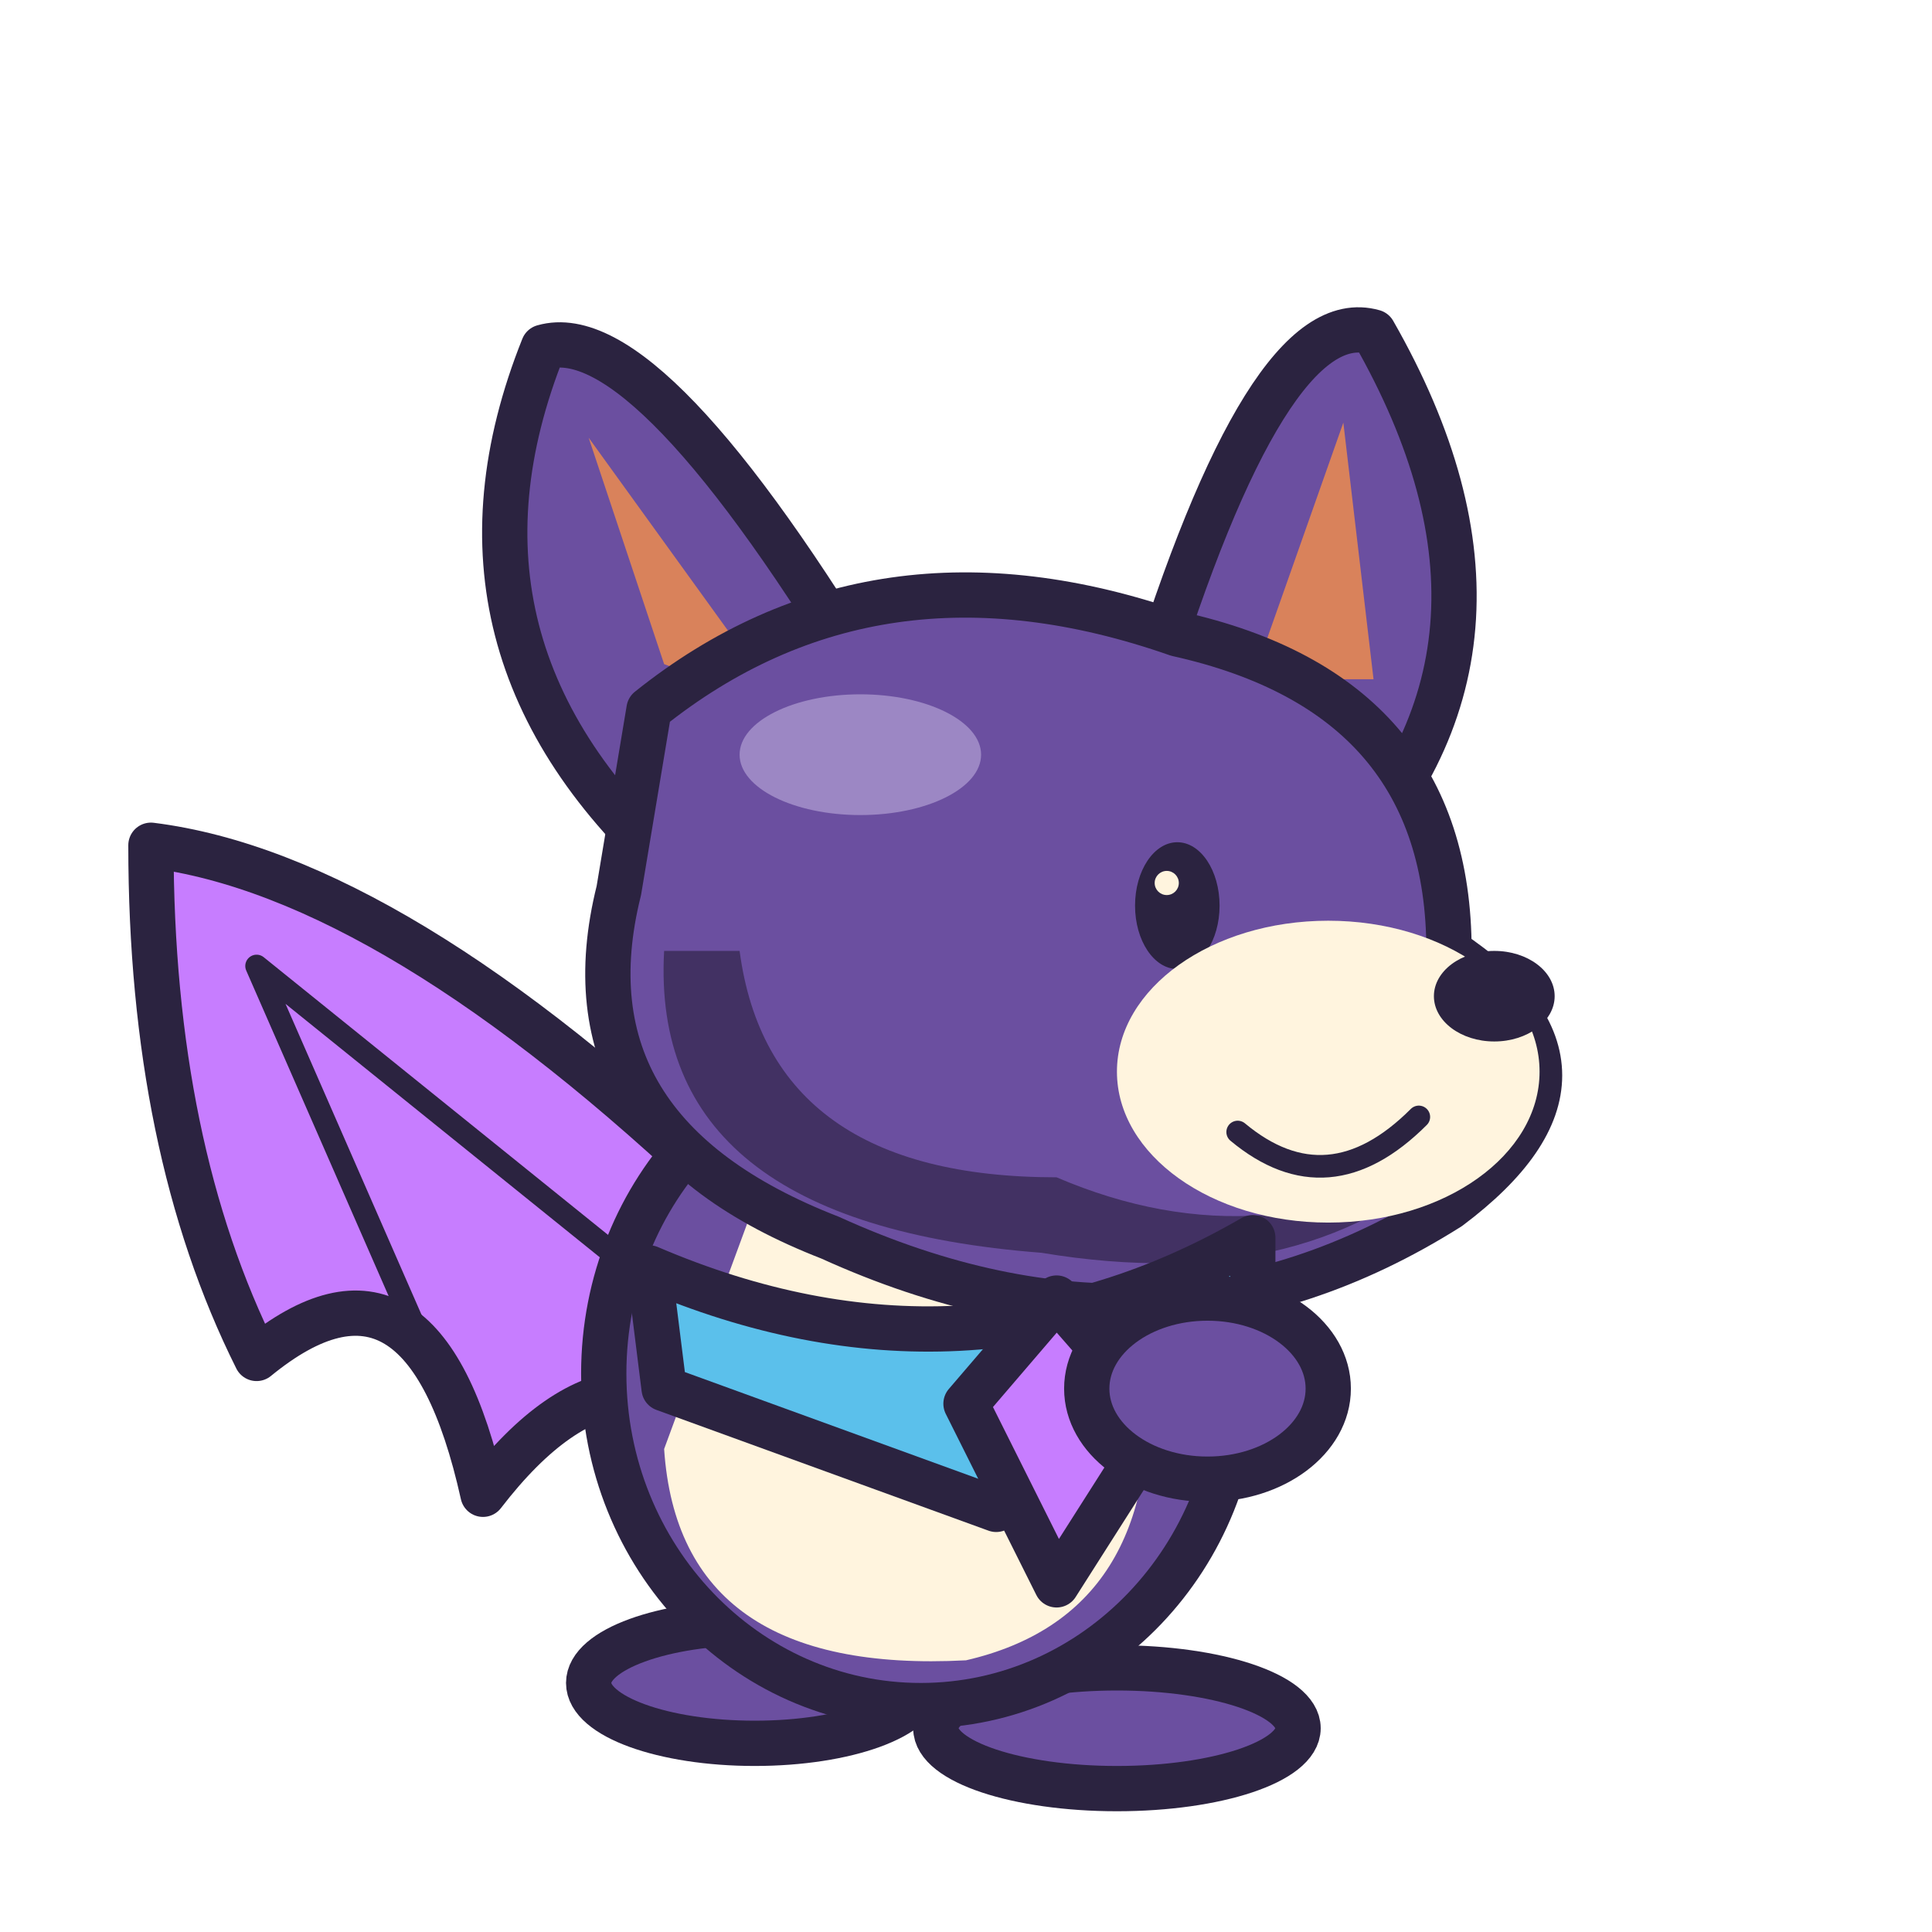
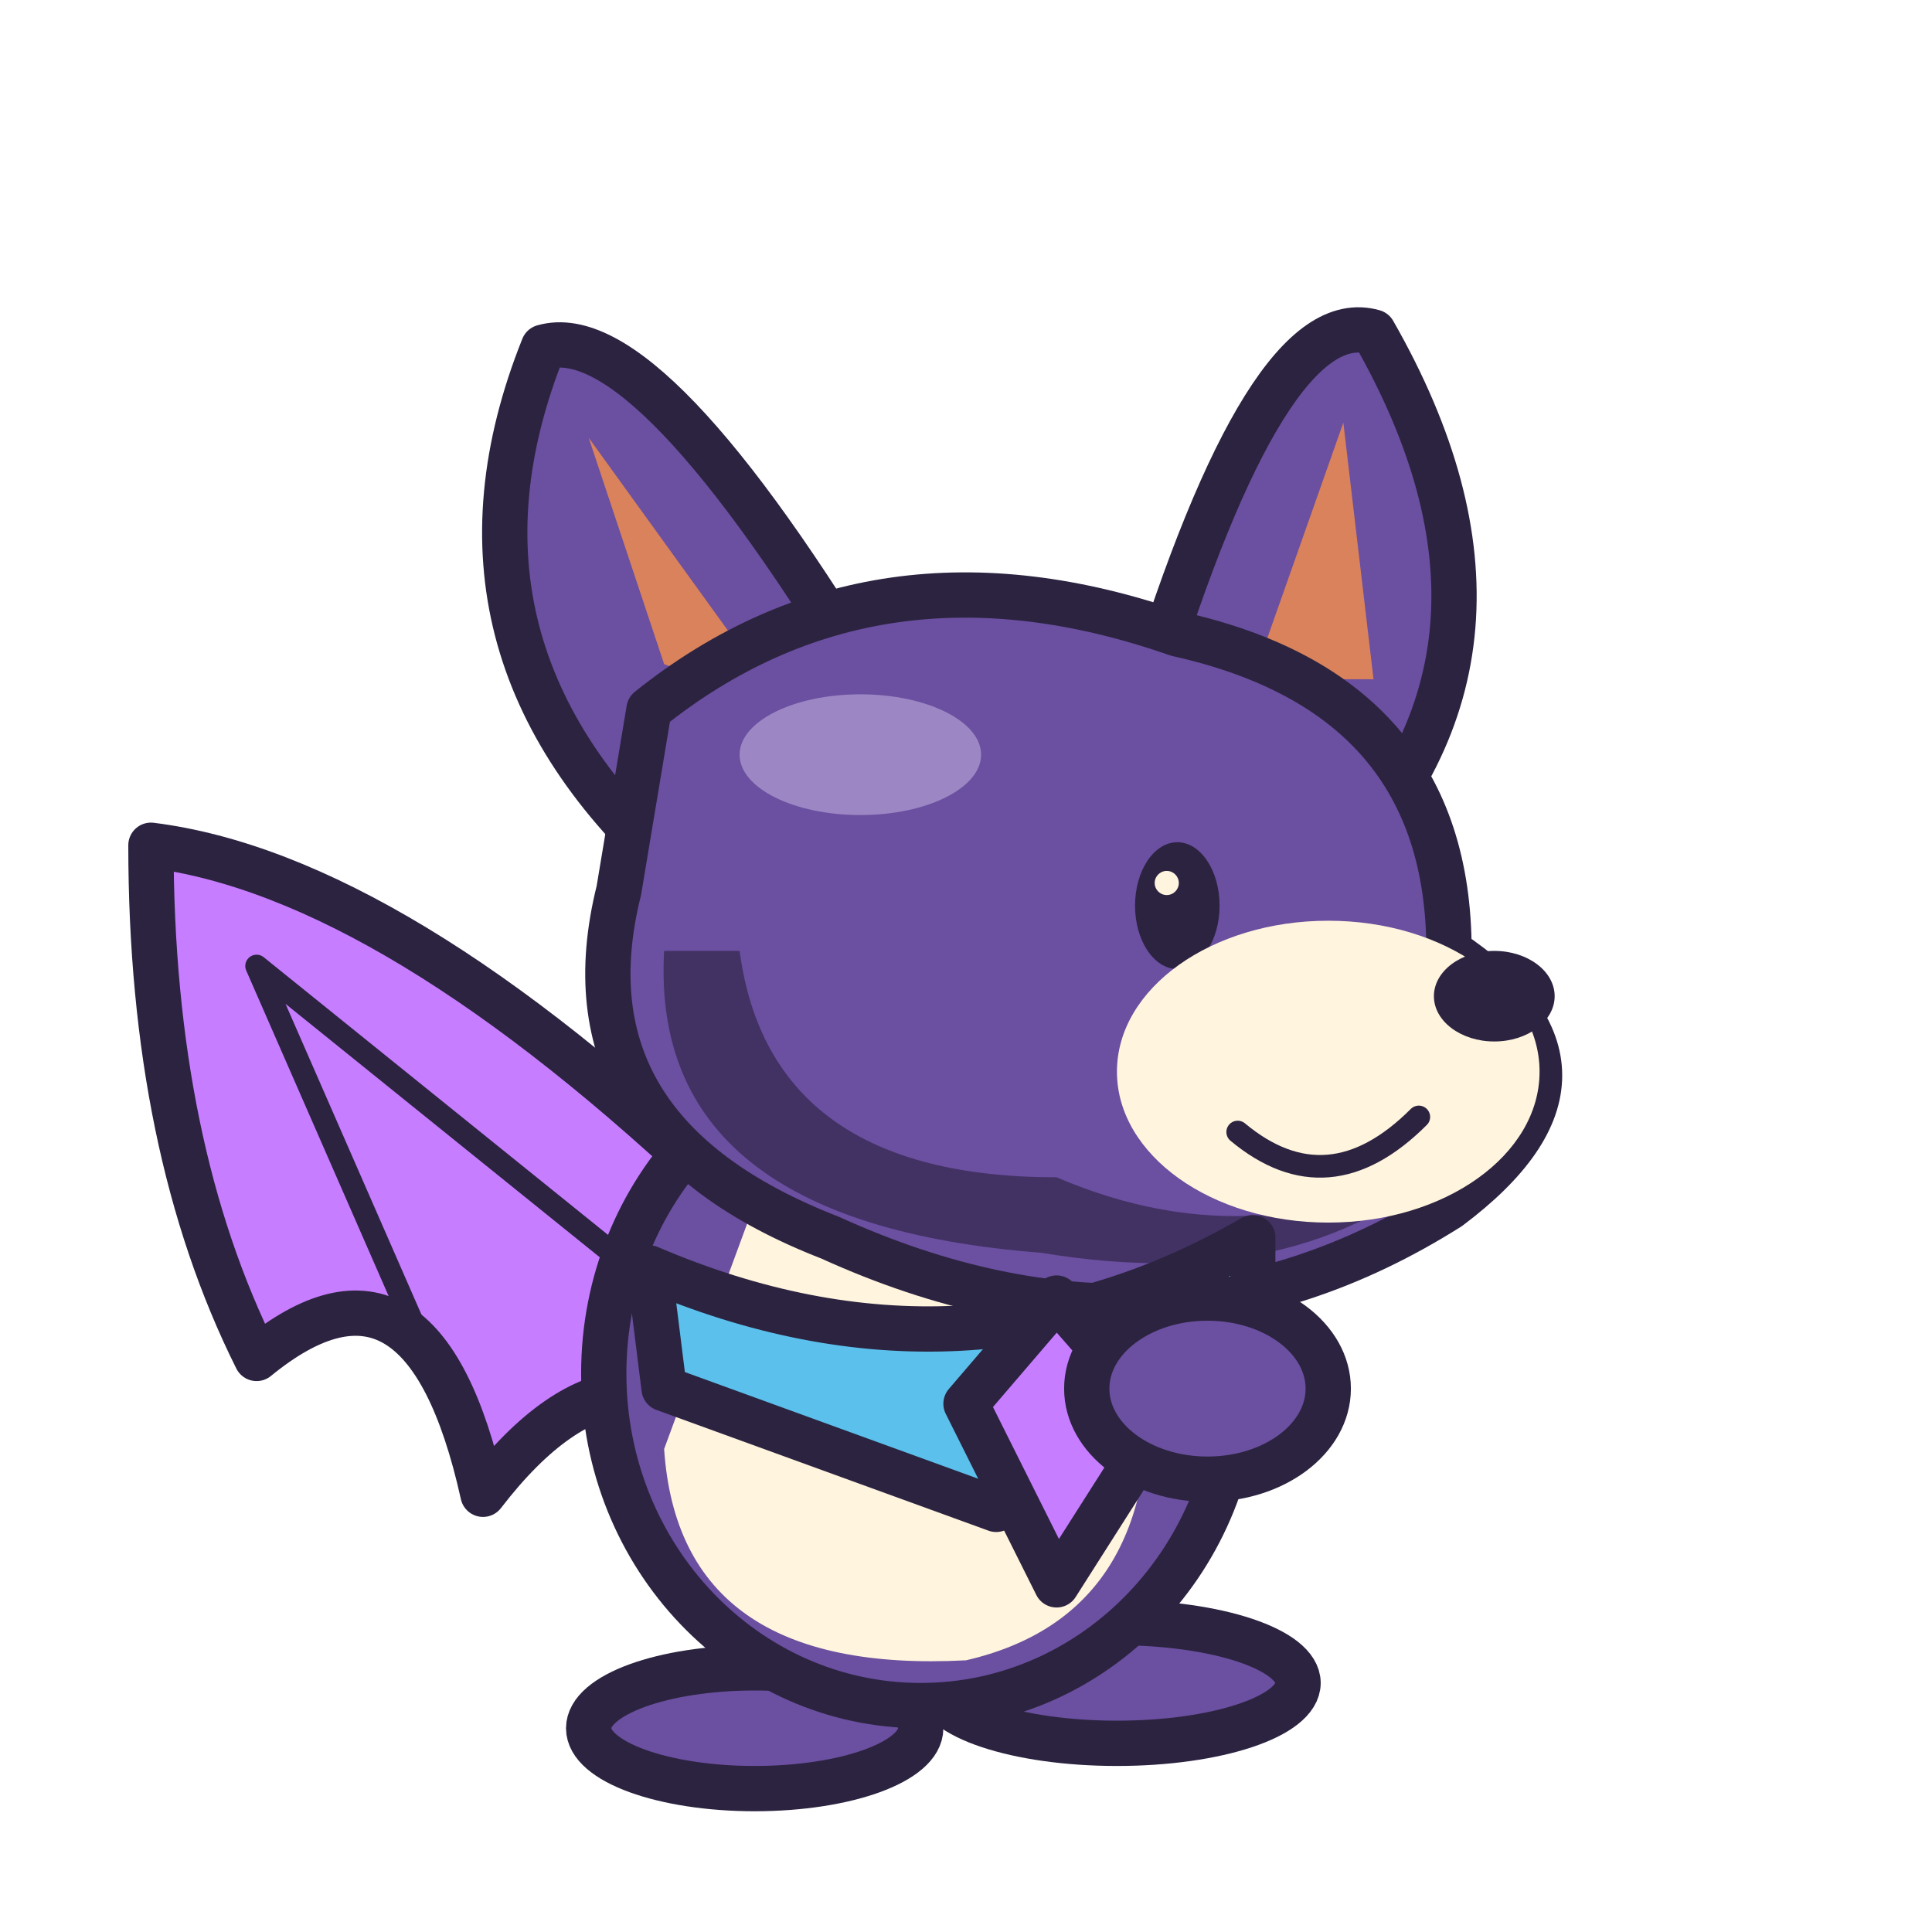
<svg xmlns="http://www.w3.org/2000/svg" version="1.1" viewBox="0 0 128 128" fill="none" stroke="#2B2340" stroke-width="3" stroke-linecap="round" stroke-linejoin="round">
  <g id="feet">
-     <ellipse cx="50" cy="111.5" rx="11" ry="4" fill="#6B4FA0" />
-     <ellipse cx="74" cy="114.5" rx="12" ry="4" fill="#6B4FA0" />
+     <ellipse cx="50" cy="114.5" rx="11" ry="4" fill="#6B4FA0" />
+     <ellipse cx="74" cy="111.5" rx="12" ry="4" fill="#6B4FA0" />
  </g>
  <g id="pose" transform="translate(0 -2)">
    <g id="tail">
      <path d="M48 81Q26 60 10 58Q10 78 17 92Q28 83 32 101Q42 88 51 100Z" fill="#C77DFF" />
      <path d="M48 91L17 66M31 98L17 66" fill="none" stroke="#2B2340" stroke-width="1.5" />
    </g>
    <g id="body">
      <ellipse cx="61" cy="93" rx="21" ry="22" fill="#6B4FA0" />
      <path d="M51 79Q70 76 76 93Q77 109 64 112Q45 113 44 98Z" fill="#FFF4DE" stroke="none" />
    </g>
    <g id="head">
      <path d="M45 60Q28 45 36 25Q43 23 58 48M76 48Q84 22 91 24Q103 45 88 60" fill="#6B4FA0" />
      <path d="M44 46L39 31L52 49M83 47L89 30L91 47" fill="#D9825B" stroke="none" />
      <path d="M43 49Q58 37 78 44Q96 48 96 65Q108 73 96 82Q77 94 55 84Q37 77 41 61Z" fill="#6B4FA0" />
      <path d="M44 65Q43 83 69 85Q87 88 97 78Q84 86 70 80Q51 80 49 65Z" fill="#423163" stroke="none" />
      <ellipse cx="57" cy="52" rx="8" ry="4" fill="#9C87C4" stroke="none" />
      <ellipse cx="78" cy="62" rx="2.8" ry="4.2" fill="#2B2340" stroke="none" />
      <ellipse cx="77.3" cy="60.5" rx="0.8" ry="0.8" fill="#FFF4DE" stroke="none" />
      <ellipse cx="88" cy="73" rx="14" ry="10" fill="#FFF4DE" stroke="none" />
      <ellipse cx="99" cy="68" rx="4" ry="3" fill="#2B2340" stroke="none" />
      <path d="M82 77Q88 82 94 76" fill="none" stroke="#2B2340" stroke-width="1.5" />
    </g>
    <g id="clothing">
      <path d="M43 86Q64 95 83 84L83 92L66 102L44 94Z" fill="#5BC0EB" />
      <path d="M64 95L70 88L77 96L70 107Z" fill="#C77DFF" />
    </g>
    <g id="headwear" />
    <g id="arm" transform="rotate(0 77 89)">
      <ellipse cx="80" cy="94" rx="8" ry="6" fill="#6B4FA0" />
    </g>
  </g>
</svg>
